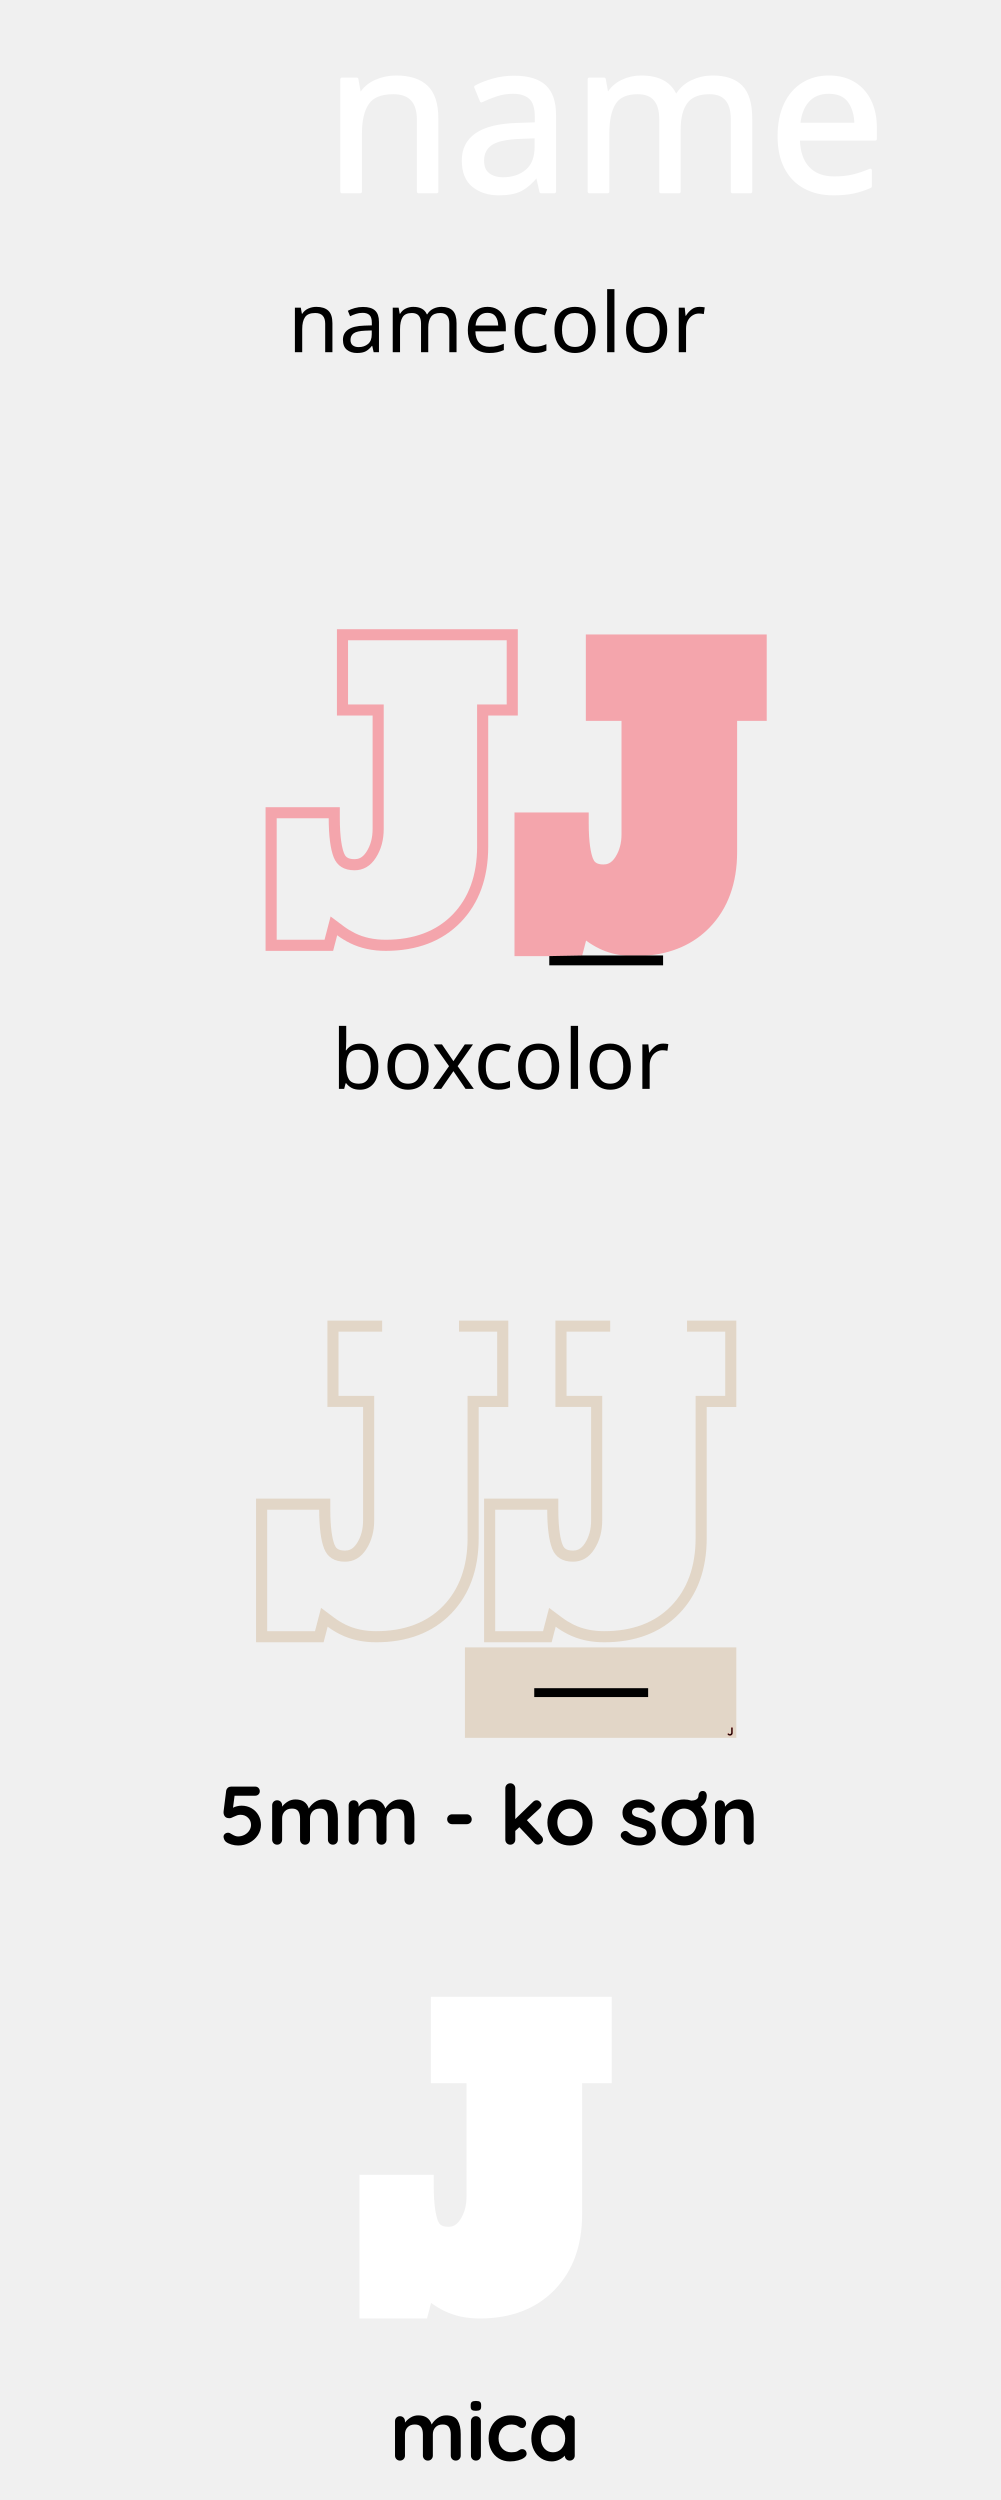
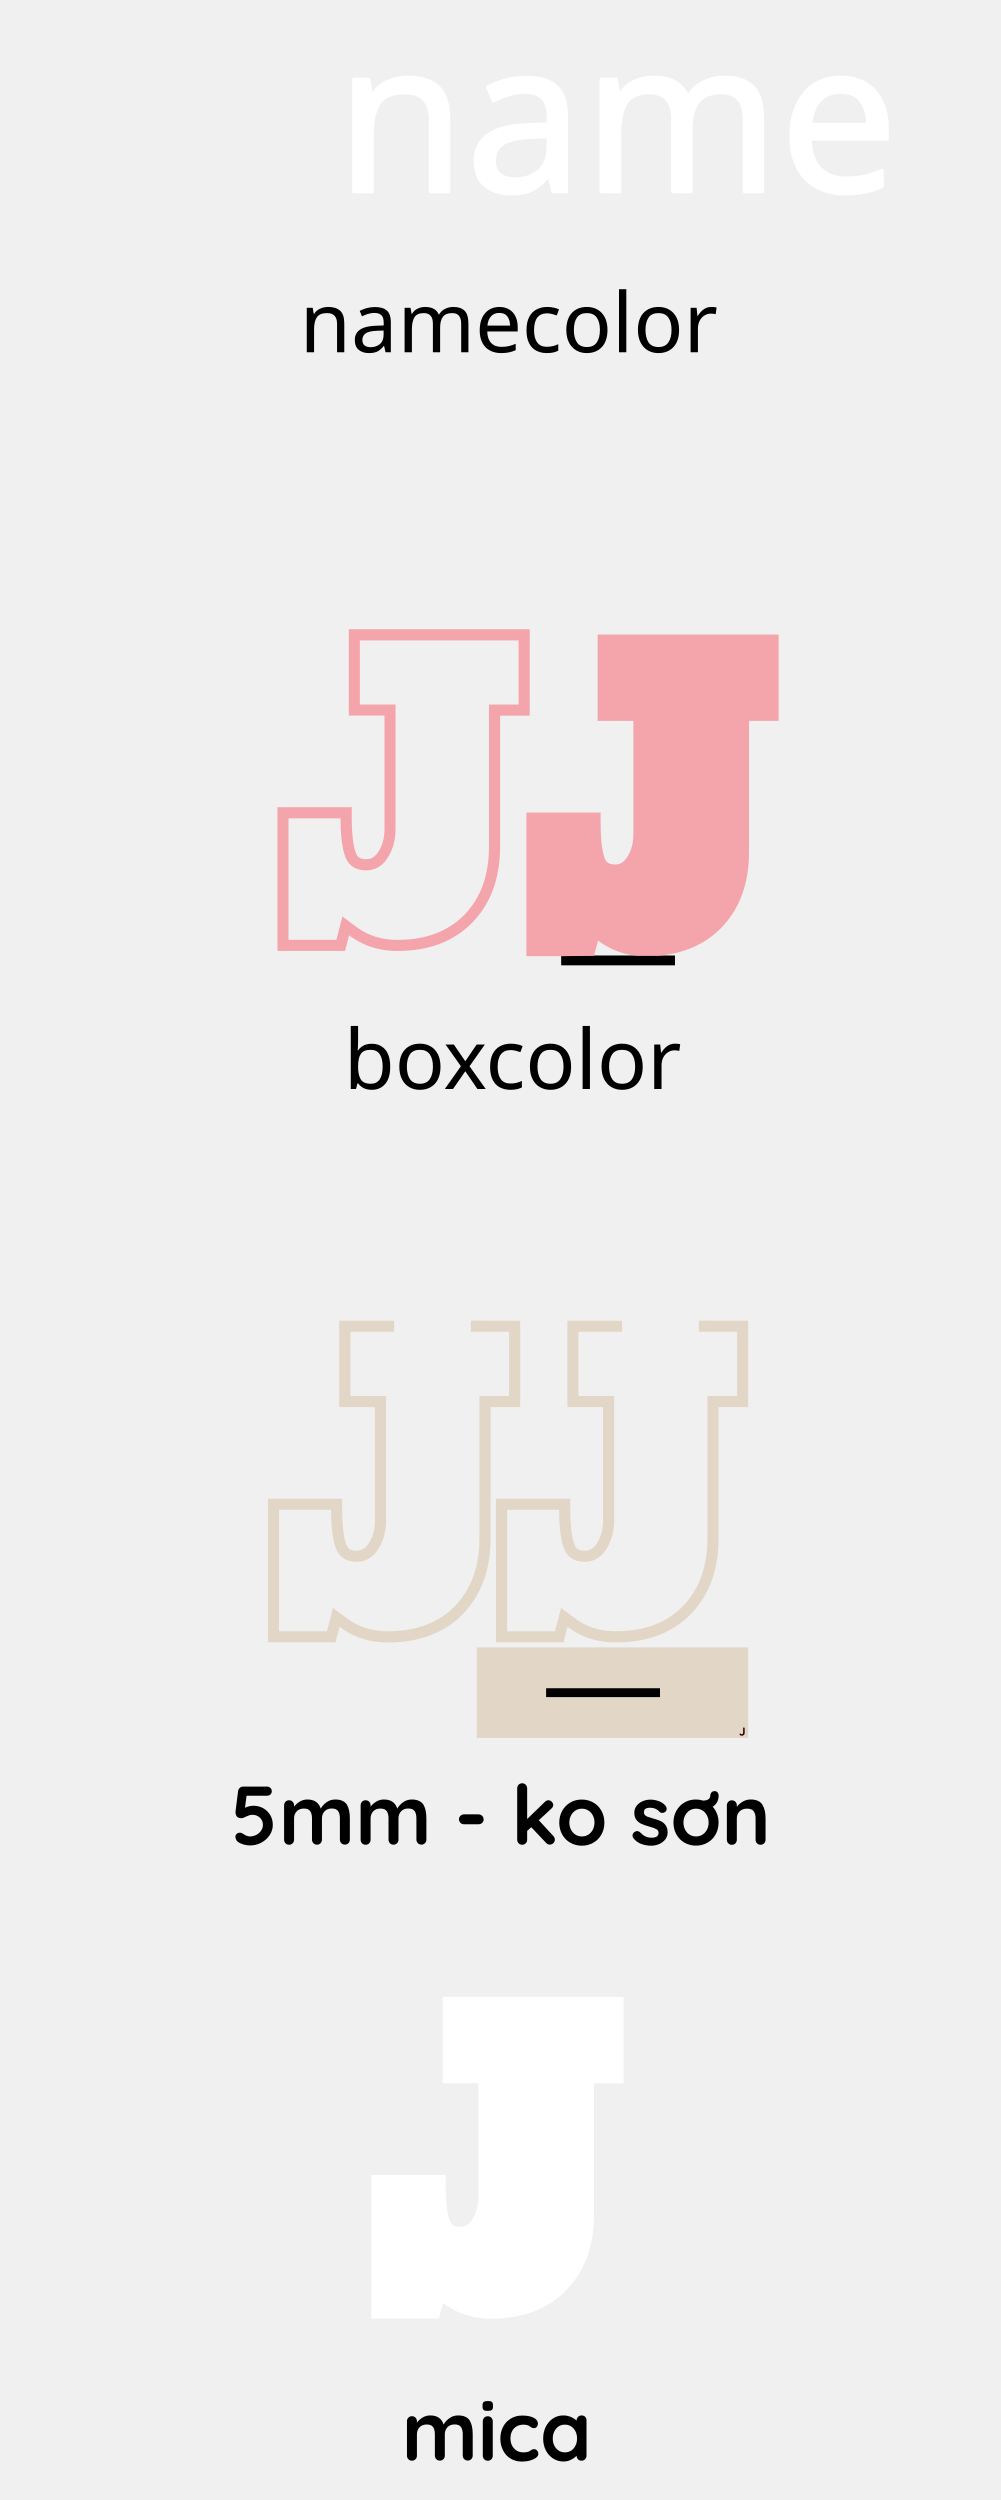
- <svg xmlns="http://www.w3.org/2000/svg" version="1.1" id="Layer_1" x="0px" y="0px" viewBox="0 0 1567.251 3916.8" style="enable-background:new 0 0 1567.251 3916.8;" xml:space="preserve">
-   <style type="text/css">
- 	.st0{fill:#E2D6C7;}
- 	.st1{stroke:#FF0000;stroke-width:0.25;stroke-miterlimit:10;}
- 	.st2{fill:#F4A5AC;}
- 	.st3{fill:#FFFFFF;}
- 	.st4{font-family:'#9Slide03QuicksandBold-Bold';}
- 	.st5{font-size:130px;}
- 	.st6{font-family:'WildSageRegular';}
- 	.st7{font-size:328.742px;}
- 	.st8{fill:none;stroke:#FFFFFF;stroke-width:5;stroke-linecap:round;stroke-linejoin:round;stroke-miterlimit:10;}
- </style>
+ <svg xmlns="http://www.w3.org/2000/svg" version="1.1" id="Layer_1" x="0px" y="0px" viewBox="0 0 1567.3 3916.8" enable-background="new 0 0 1567.3 3916.8" xml:space="preserve">
  <g>
-     <path class="st0" d="M1153.605,2580.996H728.408v141.732h425.197V2580.996z" />
-     <path class="st1" d="M1147.559,2706.651c-0.204-0.204-0.474-0.307-0.81-0.307c-0.3,0-0.564,0.105-0.792,0.315   c-0.229,0.21-0.342,0.471-0.342,0.783v7.56c0,0.336-0.097,0.657-0.288,0.963c-0.192,0.307-0.447,0.549-0.765,0.729   s-0.651,0.27-0.999,0.27c-0.301,0-0.57-0.045-0.811-0.135s-0.474-0.243-0.702-0.459c-0.359-0.36-0.696-0.54-1.008-0.54   c-0.24,0-0.474,0.105-0.702,0.315s-0.342,0.459-0.342,0.747c0,0.204,0.072,0.413,0.216,0.63c0.372,0.504,0.853,0.896,1.44,1.179   c0.588,0.281,1.224,0.423,1.908,0.423c0.779,0,1.499-0.188,2.159-0.567c0.66-0.378,1.183-0.885,1.566-1.521   s0.576-1.314,0.576-2.034v-7.56C1147.866,2707.119,1147.763,2706.855,1147.559,2706.651z" />
+     <path fill="#E2D6C7" d="M1172.2,2581.1H747v141.7h425.2V2581.1z" />
+     <path stroke="#FF0000" stroke-width="0.25" stroke-miterlimit="10" d="M1166.2,2706.8c-0.2-0.2-0.5-0.3-0.8-0.3s-0.6,0.1-0.8,0.3   c-0.2,0.2-0.3,0.5-0.3,0.8v7.6c0,0.3-0.1,0.7-0.3,1c-0.2,0.3-0.4,0.5-0.8,0.7s-0.7,0.3-1,0.3s-0.6,0-0.8-0.1s-0.5-0.2-0.7-0.5   c-0.4-0.4-0.7-0.5-1-0.5c-0.2,0-0.5,0.1-0.7,0.3s-0.3,0.5-0.3,0.7s0.1,0.4,0.2,0.6c0.4,0.5,0.9,0.9,1.4,1.2   c0.6,0.3,1.2,0.4,1.9,0.4c0.8,0,1.5-0.2,2.2-0.6c0.7-0.4,1.2-0.9,1.6-1.5s0.6-1.3,0.6-2v-7.6   C1166.5,2707.2,1166.4,2707,1166.2,2706.8z" />
  </g>
-   <rect x="837.015" y="2644.917" width="178.435" height="13.89" />
-   <path class="st2" d="M917.85,994.029v135.33h55.89v177.62c0,14-3.15,25.73-9.62,35.85c-6.56,10.23-13.46,11.55-18.74,11.55  c-11.76,0-14.64-4.82-16.42-9.35c-3.01-7.63-6.6-23.53-6.6-55.89v-16.23h-116.3v225.12h54.51l51.49-0.66l6.18-23.77  c6.2,4.64,12.97,8.76,20.26,12.36c12.49,6.15,26.44,9.97,41.59,11.41h31.44c41.14-3.2,74.76-17.99,100.1-44.11  c28.69-29.56,43.23-69.37,43.23-118.33v-205.57h46.38v-135.33L917.85,994.029L917.85,994.029z" />
-   <polygon points="1038.87,1496.972 1038.87,1512.379 860.57,1512.379 860.57,1497.946 912.06,1496.972 " />
-   <path class="st3" d="M675.012,3128.429v135.33h55.896v177.621c0,14.002-3.15,25.728-9.626,35.844  c-6.56,10.239-13.461,11.552-18.742,11.552c-11.755,0-14.635-4.819-16.417-9.345c-3.01-7.637-6.599-23.534-6.599-55.89v-16.229  H563.221v225.12h105.824l6.361-24.436c6.199,4.638,12.962,8.767,20.257,12.359c16.264,8.014,34.982,12.077,55.636,12.077  c49.14,0,88.67-15.062,117.492-44.769c28.688-29.566,43.232-69.379,43.232-118.335V3263.76h46.382v-135.33L675.012,3128.429  L675.012,3128.429z" />
-   <path class="st2" d="M527.877,985.733v135.33h55.896v177.621c0,14.002-3.15,25.727-9.626,35.844  c-6.559,10.239-13.461,11.553-18.742,11.553c-11.755,0-14.635-4.819-16.417-9.345c-3.01-7.638-6.6-23.534-6.6-55.89v-16.229H416.086  v225.12H521.91l6.361-24.436c6.199,4.638,12.962,8.767,20.257,12.359c16.264,8.014,34.982,12.077,55.636,12.077  c49.14,0,88.67-15.062,117.492-44.768c28.687-29.566,43.232-69.379,43.232-118.335v-205.568h46.382v-135.33H527.877V985.733z   M793.867,1103.66h-46.382v222.972c0,44.274-12.892,80.01-38.319,106.216c-25.421,26.2-60.749,39.484-105.002,39.484  c-17.962,0-34.093-3.461-47.944-10.285c-6.303-3.104-12.198-6.698-17.523-10.682l-20.742-15.52l-9.499,36.487H433.49V1282.02h81.497  c0.072,27.58,2.699,48.13,7.811,61.098c5.316,13.51,16.288,20.366,32.607,20.366c13.842,0,25.078-6.584,33.396-19.568  c8.329-13.008,12.376-27.802,12.376-45.231V1103.66h-55.896v-100.523h248.587L793.867,1103.66L793.867,1103.66z" />
+   <rect x="855.6" y="2645" width="178.4" height="13.9" />
+   <rect x="879.2" y="1497" width="178.3" height="15.4" />
+   <path fill="#F4A5AC" d="M936.4,994.1v135.3h55.9V1307c0,14-3.2,25.7-9.6,35.8c-6.6,10.2-13.5,11.6-18.7,11.6  c-11.8,0-14.6-4.8-16.4-9.3c-3-7.6-6.6-23.5-6.6-55.9V1273H824.7v225.1h54.5l51.5-0.7l6.2-23.8c6.2,4.6,13,8.8,20.3,12.4  c12.5,6.2,26.4,10,41.6,11.4h31.4c41.1-3.2,74.8-18,100.1-44.1c28.7-29.6,43.2-69.4,43.2-118.3v-205.6h46.4V994.1H936.4L936.4,994.1  z" />
+   <path fill="#FFFFFF" d="M693.6,3128.5v135.4h55.9v177.6c0,14-3.2,25.7-9.6,35.8c-6.6,10.2-13.5,11.6-18.7,11.6  c-11.8,0-14.6-4.8-16.4-9.3c-3-7.6-6.6-23.5-6.6-55.9v-16.2H581.8v225.1h105.8l6.4-24.4c6.2,4.6,13,8.8,20.3,12.4  c16.3,8,35,12.1,55.6,12.1c49.1,0,88.7-15.1,117.5-44.8c28.7-29.6,43.2-69.4,43.2-118.3v-205.7H977v-135.3L693.6,3128.5  L693.6,3128.5z" />
+   <path fill="#F4A5AC" d="M546.5,985.8v135.3h55.9v177.6c0,14-3.2,25.7-9.6,35.8c-6.6,10.2-13.5,11.6-18.7,11.6  c-11.8,0-14.6-4.8-16.4-9.3c-3-7.6-6.6-23.5-6.6-55.9v-16.2H434.7v225.1h105.8l6.4-24.4c6.2,4.6,13,8.8,20.3,12.4  c16.3,8,35,12.1,55.6,12.1c49.1,0,88.7-15.1,117.5-44.8c28.7-29.6,43.2-69.4,43.2-118.3v-205.6h46.4V985.8H546.5L546.5,985.8z   M812.5,1103.8h-46.4v223c0,44.3-12.9,80-38.3,106.2c-25.4,26.2-60.7,39.5-105,39.5c-18,0-34.1-3.5-47.9-10.3  c-6.3-3.1-12.2-6.7-17.5-10.7l-20.9-15.6l-9.5,36.5h-75v-190.3h81.5c0.1,27.6,2.7,48.1,7.8,61.1c5.3,13.5,16.3,20.4,32.6,20.4  c13.8,0,25.1-6.6,33.4-19.6c8.3-13,12.4-27.8,12.4-45.2v-195h-55.9v-100.5h248.7V1103.8L812.5,1103.8z" />
  <g>
-     <path class="st0" d="M719.11,2068.993v17.404h59.832v100.523H732.56v222.972c0,44.273-12.892,80.01-38.319,106.217   c-25.421,26.2-60.749,39.484-105.002,39.484c-17.962,0-34.093-3.461-47.944-10.285c-6.303-3.104-12.198-6.698-17.523-10.682   l-20.742-15.52l-9.499,36.487h-74.967V2365.28h81.497c0.072,27.58,2.699,48.13,7.811,61.098   c5.316,13.51,16.288,20.366,32.607,20.366c13.842,0,25.078-6.583,33.396-19.568c8.329-13.008,12.376-27.802,12.376-45.231V2186.92   h-55.896v-100.523h68.398v-17.404h-85.801v135.33h55.896v177.621c0,14.002-3.15,25.728-9.626,35.844   c-6.559,10.239-13.461,11.553-18.742,11.553c-11.755,0-14.635-4.819-16.417-9.345c-3.01-7.637-6.599-23.534-6.599-55.89v-16.229   H401.161v225.119h105.824l6.361-24.436c6.199,4.638,12.962,8.767,20.257,12.359c16.264,8.014,34.982,12.077,55.636,12.077   c49.14,0,88.67-15.062,117.492-44.768c28.687-29.566,43.232-69.379,43.232-118.335v-205.568h46.382v-135.33H719.11V2068.993z" />
-     <path class="st0" d="M1076.369,2068.993v17.404h59.832v100.523h-46.382v222.972c0,44.274-12.892,80.01-38.319,106.217   c-25.421,26.2-60.748,39.484-105.002,39.484c-17.962,0-34.093-3.461-47.944-10.285c-6.303-3.104-12.198-6.698-17.523-10.682   l-20.742-15.52l-9.499,36.487h-74.966V2365.28h81.497c0.072,27.58,2.699,48.13,7.811,61.098   c5.316,13.51,16.288,20.366,32.607,20.366c13.842,0,25.078-6.583,33.396-19.568c8.329-13.008,12.376-27.802,12.376-45.231V2186.92   h-55.896v-100.523h68.398v-17.404h-85.802v135.33h55.896v177.621c0,14.002-3.15,25.728-9.627,35.844   c-6.559,10.239-13.461,11.553-18.742,11.553c-11.755,0-14.635-4.819-16.417-9.345c-3.01-7.637-6.599-23.534-6.599-55.89v-16.229   H758.421v225.119h105.824l6.361-24.436c6.199,4.638,12.962,8.767,20.257,12.359c16.264,8.014,34.982,12.077,55.636,12.077   c49.14,0,88.67-15.062,117.493-44.768c28.688-29.566,43.232-69.379,43.232-118.335v-205.568h46.382v-135.33h-77.237V2068.993z" />
+     <path fill="#E2D6C7" d="M737.7,2069.1v17.4h59.8V2187h-46.4v223c0,44.3-12.9,80-38.3,106.2c-25.4,26.2-60.7,39.5-105,39.5   c-18,0-34.1-3.5-47.9-10.3c-6.3-3.1-12.2-6.7-17.5-10.7l-20.7-15.5l-9.5,36.5h-75v-190.3h81.5c0.1,27.6,2.7,48.1,7.8,61.1   c5.3,13.5,16.3,20.4,32.6,20.4c13.8,0,25.1-6.6,33.4-19.6c8.3-13,12.4-27.8,12.4-45.2v-195H549v-100.5h68.4v-17.4h-85.9v135.3h55.9   v177.6c0,14-3.2,25.7-9.6,35.8c-6.6,10.2-13.5,11.6-18.7,11.6c-11.8,0-14.6-4.8-16.4-9.3c-3-7.6-6.6-23.5-6.6-55.9v-16.2H419.8   v225.1h105.8l6.4-24.4c6.2,4.6,13,8.8,20.3,12.4c16.3,8,35,12.1,55.6,12.1c49.1,0,88.7-15.1,117.5-44.8   c28.7-29.6,43.2-69.4,43.2-118.3v-205.6H815v-135.3L737.7,2069.1L737.7,2069.1z" />
+     <path fill="#E2D6C7" d="M1095,2069.1v17.4h59.8V2187h-46.4v223c0,44.3-12.9,80-38.3,106.2s-60.7,39.5-105,39.5   c-18,0-34.1-3.5-47.9-10.3c-6.3-3.1-12.2-6.7-17.5-10.7l-20.7-15.5l-9.5,36.5h-75v-190.3H876c0.1,27.6,2.7,48.1,7.8,61.1   c5.3,13.5,16.3,20.4,32.6,20.4c13.8,0,25.1-6.6,33.4-19.6c8.3-13,12.4-27.8,12.4-45.2v-195h-55.9v-100.5h68.4v-17.4h-85.8v135.3   h55.9v177.6c0,14-3.2,25.7-9.6,35.8c-6.6,10.2-13.5,11.6-18.7,11.6c-11.8,0-14.6-4.8-16.4-9.3c-3-7.6-6.6-23.5-6.6-55.9v-16.2H777   v225.1h105.8l6.4-24.4c6.2,4.6,13,8.8,20.3,12.4c16.3,8,35,12.1,55.6,12.1c49.1,0,88.7-15.1,117.5-44.8   c28.7-29.6,43.2-69.4,43.2-118.3v-205.6h46.4v-135.3L1095,2069.1L1095,2069.1L1095,2069.1z" />
  </g>
  <g>
-     <path d="M699.08,3784.21c-5.115,0-9.685,1.475-13.715,4.42c-4.03,2.947-7.042,6.24-9.035,9.881   c-3.035-9.533-10.01-14.301-20.93-14.301c-4.42,0-8.43,1.105-12.025,3.314c-3.598,2.211-6.565,4.875-8.905,7.996v-2.08   c0-2.253-0.737-4.139-2.21-5.655c-1.475-1.516-3.337-2.274-5.59-2.274c-2.255,0-4.117,0.759-5.59,2.274   c-1.475,1.517-2.21,3.402-2.21,5.655v53.689c0,2.255,0.735,4.14,2.21,5.655c1.473,1.517,3.335,2.274,5.59,2.274   c2.252,0,4.115-0.758,5.59-2.274c1.473-1.516,2.21-3.4,2.21-5.655v-33.279c0-4.42,1.365-8.081,4.095-10.985   c2.73-2.903,6.521-4.354,11.375-4.354c4.68,0,7.95,1.364,9.815,4.094c1.863,2.73,2.795,6.48,2.795,11.246v33.279   c0,2.255,0.735,4.14,2.21,5.655c1.473,1.517,3.335,2.274,5.59,2.274c2.252,0,4.115-0.758,5.59-2.274   c1.473-1.516,2.21-3.4,2.21-5.655v-33.279c0-4.42,1.365-8.081,4.095-10.985c2.73-2.903,6.52-4.354,11.375-4.354   c4.68,0,7.95,1.364,9.815,4.094c1.862,2.73,2.795,6.48,2.795,11.246v33.279c0,2.255,0.735,4.14,2.21,5.655   c1.473,1.517,3.335,2.274,5.59,2.274c2.253,0,4.115-0.758,5.59-2.274c1.473-1.516,2.21-3.4,2.21-5.655v-33.279   c0-9.273-1.647-16.531-4.94-21.775C713.595,3786.833,707.66,3784.21,699.08,3784.21z" />
-     <path d="M751.989,3763.021c-1.215-0.953-3.338-1.431-6.37-1.431c-2.86,0-4.94,0.478-6.24,1.431c-1.3,0.954-1.95,2.645-1.95,5.069   v2.47c0,2.428,0.605,4.117,1.82,5.07c1.212,0.955,3.292,1.43,6.24,1.43c3.032,0,5.178-0.455,6.435-1.365   c1.256-0.909,1.885-2.619,1.885-5.135v-2.47C753.808,3765.666,753.202,3763.975,751.989,3763.021z" />
-     <path d="M745.619,3785.511c-2.255,0-4.117,0.759-5.59,2.274c-1.475,1.517-2.21,3.402-2.21,5.655v53.689   c0,2.255,0.735,4.14,2.21,5.655c1.473,1.517,3.335,2.274,5.59,2.274c2.253,0,4.115-0.758,5.59-2.274   c1.473-1.516,2.21-3.4,2.21-5.655v-53.689c0-2.253-0.737-4.139-2.21-5.655C749.734,3786.27,747.872,3785.511,745.619,3785.511z" />
-     <path d="M818.028,3837.121c-1.127,0-2.08,0.175-2.86,0.52c-0.779,0.348-1.625,0.846-2.535,1.496   c-0.909,0.649-1.625,1.104-2.145,1.364c-2.08,1.04-5.245,1.56-9.49,1.56c-5.808,0-10.574-2.057-14.3-6.174   c-3.728-4.116-5.59-9.296-5.59-15.535c0-6.5,1.84-11.766,5.524-15.795c3.683-4.031,8.775-6.045,15.275-6.045   c1.04,0,2.405,0.174,4.095,0.52c1.69,0.348,2.968,0.737,3.835,1.17c0.78,0.435,1.581,0.975,2.405,1.625   c0.822,0.65,1.668,1.17,2.535,1.561c0.865,0.389,1.992,0.584,3.38,0.584c1.82,0,3.293-0.715,4.42-2.145   c1.125-1.43,1.69-3.098,1.69-5.006c0-3.812-2.255-6.867-6.761-9.164c-4.507-2.295-10.444-3.445-17.81-3.445   c-6.587,0-12.48,1.539-17.68,4.615c-5.2,3.077-9.253,7.345-12.155,12.805c-2.904,5.46-4.355,11.7-4.355,18.721   c0,6.76,1.386,12.892,4.16,18.395c2.772,5.504,6.695,9.814,11.766,12.936c5.069,3.119,10.94,4.68,17.614,4.68   c4.506,0,8.753-0.543,12.74-1.625c3.985-1.083,7.192-2.535,9.62-4.355c2.426-1.82,3.64-3.77,3.64-5.85   c0-2.166-0.629-3.943-1.885-5.33C821.906,3837.816,820.193,3837.121,818.028,3837.121z" />
-     <path d="M898.238,3786.42c-1.475-1.473-3.338-2.21-5.59-2.21c-2.254,0-4.117,0.76-5.59,2.275c-1.475,1.518-2.21,3.402-2.21,5.654   v0.131c-2.515-2.34-5.59-4.268-9.23-5.785c-3.64-1.516-7.54-2.275-11.7-2.275c-5.807,0-11.114,1.539-15.925,4.615   c-4.81,3.077-8.603,7.367-11.375,12.869c-2.774,5.506-4.16,11.723-4.16,18.656s1.408,13.129,4.226,18.59   c2.815,5.459,6.65,9.729,11.505,12.805c4.853,3.077,10.27,4.615,16.25,4.615c4.072,0,7.95-0.891,11.635-2.666   c3.683-1.774,6.607-3.92,8.775-6.434c0.085,2.254,0.845,4.117,2.274,5.59c1.43,1.475,3.271,2.209,5.525,2.209   c2.252,0,4.115-0.758,5.59-2.274c1.473-1.516,2.211-3.4,2.211-5.655v-54.99C900.449,3789.8,899.71,3787.895,898.238,3786.42z    M880.167,3835.886c-3.555,4.117-8.146,6.174-13.779,6.174c-5.635,0-10.205-2.057-13.715-6.174   c-3.511-4.116-5.266-9.296-5.266-15.535c0-6.24,1.775-11.44,5.33-15.601c3.553-4.16,8.103-6.239,13.65-6.239   c5.633,0,10.225,2.079,13.779,6.239c3.553,4.16,5.33,9.36,5.33,15.601C885.498,3826.59,883.72,3831.77,880.167,3835.886z" />
+     <path d="M717.7,3784.3c-5.1,0-9.7,1.5-13.7,4.4s-7,6.2-9,9.9c-3-9.5-10-14.3-20.9-14.3c-4.4,0-8.4,1.1-12,3.3s-6.6,4.9-8.9,8v-2.1   c0-2.3-0.7-4.1-2.2-5.7c-1.5-1.5-3.3-2.3-5.6-2.3s-4.1,0.8-5.6,2.3s-2.2,3.4-2.2,5.7v53.7c0,2.3,0.7,4.1,2.2,5.7   c1.5,1.5,3.3,2.3,5.6,2.3s4.1-0.8,5.6-2.3s2.2-3.4,2.2-5.7v-33.3c0-4.4,1.4-8.1,4.1-11c2.7-2.9,6.5-4.4,11.4-4.4   c4.7,0,8,1.4,9.8,4.1c1.9,2.7,2.8,6.5,2.8,11.2v33.3c0,2.3,0.7,4.1,2.2,5.7c1.5,1.5,3.3,2.3,5.6,2.3s4.1-0.8,5.6-2.3   s2.2-3.4,2.2-5.7v-33.3c0-4.4,1.4-8.1,4.1-11c2.7-2.9,6.5-4.4,11.4-4.4c4.7,0,8,1.4,9.8,4.1c1.9,2.7,2.8,6.5,2.8,11.2v33.3   c0,2.3,0.7,4.1,2.2,5.7c1.5,1.5,3.3,2.3,5.6,2.3s4.1-0.8,5.6-2.3s2.2-3.4,2.2-5.7v-33.3c0-9.3-1.6-16.5-4.9-21.8   C732.2,3786.9,726.3,3784.3,717.7,3784.3z" />
+     <path d="M770.6,3763.1c-1.2-1-3.3-1.4-6.4-1.4c-2.9,0-4.9,0.5-6.2,1.4c-1.3,1-2,2.6-2,5.1v2.5c0,2.4,0.6,4.1,1.8,5.1   s3.3,1.4,6.2,1.4c3,0,5.2-0.5,6.4-1.4c1.3-0.9,1.9-2.6,1.9-5.1v-2.5C772.4,3765.8,771.8,3764.1,770.6,3763.1z" />
+     <path d="M764.2,3785.6c-2.3,0-4.1,0.8-5.6,2.3s-2.2,3.4-2.2,5.7v53.7c0,2.3,0.7,4.1,2.2,5.7c1.5,1.5,3.3,2.3,5.6,2.3   s4.1-0.8,5.6-2.3s2.2-3.4,2.2-5.7v-53.7c0-2.3-0.7-4.1-2.2-5.7C768.3,3786.4,766.5,3785.6,764.2,3785.6z" />
+     <path d="M836.6,3837.2c-1.1,0-2.1,0.2-2.9,0.5c-0.8,0.3-1.6,0.8-2.5,1.5c-0.9,0.6-1.6,1.1-2.1,1.4c-2.1,1-5.2,1.6-9.5,1.6   c-5.8,0-10.6-2.1-14.3-6.2c-3.7-4.1-5.6-9.3-5.6-15.5c0-6.5,1.8-11.8,5.5-15.8s8.8-6,15.3-6c1,0,2.4,0.2,4.1,0.5   c1.7,0.3,3,0.7,3.8,1.2c0.8,0.4,1.6,1,2.4,1.6c0.8,0.6,1.7,1.2,2.5,1.6c0.9,0.4,2,0.6,3.4,0.6c1.8,0,3.3-0.7,4.4-2.1   c1.1-1.4,1.7-3.1,1.7-5c0-3.8-2.3-6.9-6.8-9.2s-10.4-3.4-17.8-3.4c-6.6,0-12.5,1.5-17.7,4.6s-9.3,7.3-12.2,12.8s-4.4,11.7-4.4,18.7   c0,6.8,1.4,12.9,4.2,18.4s6.7,9.8,11.8,12.9c5.1,3.1,10.9,4.7,17.6,4.7c4.5,0,8.8-0.5,12.7-1.6c4-1.1,7.2-2.5,9.6-4.4   c2.4-1.8,3.6-3.8,3.6-5.9c0-2.2-0.6-3.9-1.9-5.3C840.5,3837.9,838.8,3837.2,836.6,3837.2z" />
+     <path d="M916.8,3786.5c-1.5-1.5-3.3-2.2-5.6-2.2s-4.1,0.8-5.6,2.3s-2.2,3.4-2.2,5.7v0.1c-2.5-2.3-5.6-4.3-9.2-5.8   c-3.6-1.5-7.5-2.3-11.7-2.3c-5.8,0-11.1,1.5-15.9,4.6c-4.8,3.1-8.6,7.4-11.4,12.9c-2.8,5.5-4.2,11.7-4.2,18.7s1.4,13.1,4.2,18.6   s6.7,9.7,11.5,12.8c4.9,3.1,10.3,4.6,16.2,4.6c4.1,0,8-0.9,11.6-2.7c3.7-1.8,6.6-3.9,8.8-6.4c0.1,2.3,0.8,4.1,2.3,5.6   c1.4,1.5,3.3,2.2,5.5,2.2c2.3,0,4.1-0.8,5.6-2.3s2.2-3.4,2.2-5.7v-55C919,3789.9,918.3,3788,916.8,3786.5z M898.8,3836   c-3.6,4.1-8.1,6.2-13.8,6.2c-5.6,0-10.2-2.1-13.7-6.2c-3.5-4.1-5.3-9.3-5.3-15.5s1.8-11.4,5.3-15.6c3.6-4.2,8.1-6.2,13.7-6.2   c5.6,0,10.2,2.1,13.8,6.2c3.6,4.2,5.3,9.4,5.3,15.6C904.1,3826.7,902.3,3831.9,898.8,3836z" />
  </g>
  <g>
-     <text transform="matrix(1 0 0 1 519.9423 1705.996)" class="st4 st5">boxcolor</text>
-     <text transform="matrix(1 0 0 1 450.9862 551.7542)" class="st4 st5">namecolor</text>
-     <text transform="matrix(1 0 0 1 507.71 300.2769)" class="st3 st6 st7">name</text>
-     <text transform="matrix(1 0 0 1 507.71 300.2769)" class="st8 st6 st7">name</text>
+     <text transform="matrix(1 0 0 1 538.5317 1706.135)" font-family="'#9Slide03QuicksandBold-Bold'" font-size="130px">boxcolor</text>
+     <text transform="matrix(1 0 0 1 469.5756 551.8937)" font-family="'#9Slide03QuicksandBold-Bold'" font-size="130px">namecolor</text>
+     <text transform="matrix(1 0 0 1 526.2994 300.4163)" fill="#FFFFFF" font-family="'WildSageRegular'" font-size="328.742px">name</text>
+     <text transform="matrix(1 0 0 1 526.2994 300.4163)" fill="none" stroke="#FFFFFF" stroke-width="5" stroke-linecap="round" stroke-linejoin="round" stroke-miterlimit="10" font-family="'WildSageRegular'" font-size="328.742px">name</text>
  </g>
  <g>
-     <path d="M393.969,2832.954c-4.638-2.643-9.815-3.965-15.535-3.965c-2.255,0-4.637,0.305-7.15,0.91   c-2.515,0.607-4.595,1.387-6.24,2.34l2.47-18.851h32.24c2.08,0,3.813-0.67,5.2-2.015c1.385-1.343,2.08-3.01,2.08-5.005   c0-2.08-0.695-3.812-2.08-5.2c-1.387-1.385-3.12-2.08-5.2-2.08h-37.57c-1.995,0-3.705,0.585-5.135,1.755   c-1.43,1.17-2.32,2.665-2.665,4.485l-4.03,32.24c-0.087,0.347-0.13,0.954-0.13,1.819c0,2.515,0.715,4.681,2.145,6.5   c1.43,1.82,3.835,2.73,7.215,2.73c0.953,0,1.885-0.173,2.795-0.521c0.91-0.345,2.145-0.909,3.705-1.689   c2.166-1.04,4.03-1.82,5.59-2.34c1.56-0.521,3.335-0.78,5.33-0.78c4.42,0,8.233,1.475,11.44,4.42c3.206,2.947,4.81,6.76,4.81,11.44   c0,3.207-0.932,6.197-2.795,8.97c-1.865,2.774-4.355,4.984-7.475,6.63c-3.12,1.647-6.457,2.47-10.01,2.47   c-2.775,0-5.98-1.125-9.62-3.38c-2.34-1.646-4.29-2.47-5.85-2.47c-2.167,0-3.922,0.63-5.265,1.885   c-1.345,1.258-2.015,2.665-2.015,4.226c0,1.387,0.345,2.859,1.04,4.42c0.692,1.56,1.56,2.774,2.6,3.64   c2.252,1.82,5.177,3.25,8.775,4.29c3.595,1.04,7.085,1.56,10.465,1.56c6.325,0,12.22-1.45,17.68-4.354   c5.46-2.902,9.835-6.825,13.13-11.765c3.292-4.94,4.94-10.313,4.94-16.12c0-5.633-1.322-10.746-3.965-15.34   C402.245,2839.216,398.604,2835.598,393.969,2832.954z" />
-     <path d="M506.614,2819.239c-5.115,0-9.685,1.475-13.715,4.42c-4.03,2.947-7.042,6.24-9.035,9.88   c-3.035-9.532-10.01-14.3-20.93-14.3c-4.42,0-8.43,1.104-12.025,3.314c-3.598,2.21-6.565,4.875-8.905,7.995v-2.08   c0-2.252-0.737-4.138-2.21-5.654c-1.475-1.516-3.337-2.275-5.59-2.275c-2.255,0-4.117,0.76-5.59,2.275   c-1.475,1.517-2.21,3.402-2.21,5.654v53.69c0,2.255,0.735,4.14,2.21,5.655c1.473,1.517,3.335,2.274,5.59,2.274   c2.252,0,4.115-0.758,5.59-2.274c1.473-1.516,2.21-3.4,2.21-5.655v-33.28c0-4.42,1.365-8.08,4.095-10.984   c2.73-2.903,6.521-4.355,11.375-4.355c4.68,0,7.95,1.365,9.815,4.095c1.863,2.73,2.795,6.48,2.795,11.245v33.28   c0,2.255,0.735,4.14,2.21,5.655c1.473,1.517,3.335,2.274,5.59,2.274c2.252,0,4.115-0.758,5.59-2.274   c1.473-1.516,2.21-3.4,2.21-5.655v-33.28c0-4.42,1.365-8.08,4.095-10.984c2.73-2.903,6.52-4.355,11.375-4.355   c4.68,0,7.95,1.365,9.815,4.095c1.862,2.73,2.795,6.48,2.795,11.245v33.28c0,2.255,0.735,4.14,2.21,5.655   c1.473,1.517,3.335,2.274,5.59,2.274c2.253,0,4.115-0.758,5.59-2.274c1.473-1.516,2.21-3.4,2.21-5.655v-33.28   c0-9.272-1.647-16.53-4.94-21.774C521.129,2821.861,515.194,2819.239,506.614,2819.239z" />
-     <path d="M626.473,2819.239c-5.115,0-9.686,1.475-13.715,4.42c-4.03,2.947-7.042,6.24-9.035,9.88   c-3.035-9.532-10.01-14.3-20.93-14.3c-4.42,0-8.43,1.104-12.025,3.314c-3.598,2.21-6.565,4.875-8.905,7.995v-2.08   c0-2.252-0.737-4.138-2.21-5.654c-1.475-1.516-3.337-2.275-5.59-2.275c-2.255,0-4.117,0.76-5.59,2.275   c-1.475,1.517-2.21,3.402-2.21,5.654v53.69c0,2.255,0.735,4.14,2.21,5.655c1.473,1.517,3.335,2.274,5.59,2.274   c2.252,0,4.115-0.758,5.59-2.274c1.473-1.516,2.21-3.4,2.21-5.655v-33.28c0-4.42,1.365-8.08,4.095-10.984   c2.73-2.903,6.521-4.355,11.375-4.355c4.68,0,7.95,1.365,9.815,4.095c1.863,2.73,2.795,6.48,2.795,11.245v33.28   c0,2.255,0.735,4.14,2.21,5.655c1.473,1.517,3.335,2.274,5.59,2.274c2.252,0,4.115-0.758,5.59-2.274   c1.473-1.516,2.21-3.4,2.21-5.655v-33.28c0-4.42,1.365-8.08,4.095-10.984c2.73-2.903,6.52-4.355,11.375-4.355   c4.68,0,7.95,1.365,9.814,4.095c1.863,2.73,2.795,6.48,2.795,11.245v33.28c0,2.255,0.735,4.14,2.21,5.655   c1.473,1.517,3.336,2.274,5.591,2.274c2.252,0,4.115-0.758,5.59-2.274c1.473-1.516,2.21-3.4,2.21-5.655v-33.28   c0-9.272-1.647-16.53-4.94-21.774C640.989,2821.861,635.053,2819.239,626.473,2819.239z" />
-     <path d="M731.123,2842.508h-22.62c-2.254,0-4.14,0.737-5.654,2.21c-1.518,1.475-2.275,3.295-2.275,5.46   c0,2.255,0.758,4.118,2.275,5.591c1.515,1.475,3.4,2.21,5.654,2.21h22.62c2.253,0,4.138-0.716,5.655-2.146   c1.516-1.43,2.275-3.228,2.275-5.395c0-2.253-0.76-4.138-2.275-5.655C735.26,2843.268,733.375,2842.508,731.123,2842.508z" />
-     <path d="M825.501,2851.739l19.63-18.07c2.08-1.82,3.12-3.77,3.12-5.85c0-1.646-0.76-3.271-2.274-4.875   c-1.518-1.603-3.23-2.405-5.136-2.405c-2.167,0-4.074,0.825-5.72,2.47l-27.82,26.91v-48.1c0-2.253-0.737-4.138-2.21-5.655   c-1.475-1.516-3.337-2.275-5.59-2.275c-2.255,0-4.117,0.76-5.59,2.275c-1.475,1.518-2.21,3.402-2.21,5.655v80.34   c0,2.255,0.735,4.14,2.21,5.655c1.473,1.517,3.335,2.274,5.59,2.274c2.253,0,4.115-0.758,5.59-2.274   c1.473-1.516,2.21-3.4,2.21-5.655v-13.65l6.37-5.85l23.4,24.7c1.56,1.734,3.465,2.6,5.72,2.6c1.905,0,3.705-0.735,5.396-2.21   c1.689-1.473,2.534-3.293,2.534-5.46c0-2.165-0.824-4.115-2.47-5.85L825.501,2851.739z" />
-     <path d="M910.846,2823.854c-5.418-3.076-11.375-4.615-17.875-4.615c-6.588,0-12.567,1.539-17.94,4.615   c-5.374,3.077-9.62,7.367-12.739,12.869c-3.12,5.505-4.681,11.723-4.681,18.655c0,6.935,1.561,13.152,4.681,18.655   c3.119,5.505,7.365,9.772,12.739,12.805c5.373,3.035,11.353,4.55,17.94,4.55c6.5,0,12.457-1.515,17.875-4.55   c5.415-3.032,9.685-7.3,12.805-12.805c3.12-5.503,4.68-11.721,4.68-18.655c0-6.933-1.56-13.15-4.68-18.655   C920.531,2831.221,916.261,2826.931,910.846,2823.854z M910.066,2866.689c-1.777,3.294-4.16,5.85-7.149,7.67   c-2.99,1.819-6.306,2.729-9.945,2.729c-3.641,0-6.955-0.91-9.945-2.729c-2.99-1.82-5.375-4.376-7.149-7.67   c-1.777-3.293-2.665-7.063-2.665-11.311c0-4.245,0.888-8.037,2.665-11.375c1.774-3.335,4.159-5.915,7.149-7.734   c2.99-1.82,6.305-2.73,9.945-2.73s6.955,0.91,9.945,2.73c2.989,1.819,5.372,4.399,7.149,7.734c1.775,3.338,2.665,7.13,2.665,11.375   C912.731,2859.625,911.841,2863.396,910.066,2866.689z" />
-     <path d="M1016.21,2852.909c-3.12-1.386-7.02-2.73-11.699-4.03c-3.381-0.952-6.003-1.755-7.865-2.405   c-1.865-0.649-3.402-1.56-4.615-2.729c-1.215-1.17-1.82-2.708-1.82-4.615c0-4.765,3.293-7.149,9.88-7.149   c3.12,0,5.915,0.564,8.386,1.689c2.47,1.128,4.484,2.645,6.045,4.55c1.213,1.215,2.772,1.82,4.68,1.82   c1.561,0,2.945-0.476,4.16-1.43c1.646-1.3,2.47-2.945,2.47-4.94c0-1.732-0.564-3.293-1.689-4.68c-2.515-3.205-5.98-5.633-10.4-7.28   c-4.42-1.646-8.84-2.47-13.26-2.47c-4.335,0-8.43,0.845-12.285,2.535c-3.857,1.689-6.978,4.074-9.36,7.149   c-2.385,3.077-3.574,6.695-3.574,10.855c0,4.768,1.147,8.56,3.444,11.375c2.296,2.817,5.025,4.92,8.19,6.305   c3.162,1.388,7.258,2.774,12.285,4.16c4.853,1.3,8.428,2.6,10.725,3.9c2.295,1.3,3.445,3.207,3.445,5.72   c0,4.854-3.38,7.41-10.141,7.67c-3.987,0-7.39-0.65-10.205-1.95c-2.817-1.3-5.524-3.293-8.125-5.979   c-1.646-1.646-3.38-2.471-5.199-2.471c-1.301,0-2.558,0.391-3.771,1.17c-2.255,1.561-3.38,3.468-3.38,5.721   c0,1.56,0.39,2.859,1.17,3.899c3.12,4.248,7.15,7.325,12.09,9.23s10.271,2.859,15.99,2.859c4.16,0,8.21-0.824,12.155-2.47   c3.942-1.646,7.17-4.05,9.685-7.215c2.513-3.163,3.771-6.867,3.771-11.115c0-4.68-1.085-8.45-3.25-11.31   C1021.973,2856.418,1019.331,2854.296,1016.21,2852.909z" />
-     <path d="M1105,2823.074c1.561-3.075,2.341-6.478,2.341-10.205c0-1.732-0.521-3.315-1.561-4.745s-2.645-2.145-4.81-2.145   c-2.08,0-3.705,0.715-4.875,2.145s-1.755,3.013-1.755,4.745c0,2.688-0.976,4.702-2.926,6.045c-1.949,1.345-4.659,2.015-8.125,2.015   v0.131c-3.814-1.213-7.627-1.82-11.439-1.82c-6.588,0-12.567,1.539-17.94,4.615c-5.374,3.077-9.62,7.367-12.739,12.869   c-3.12,5.505-4.681,11.723-4.681,18.655c0,6.935,1.561,13.152,4.681,18.655c3.119,5.505,7.365,9.772,12.739,12.805   c5.373,3.035,11.353,4.55,17.94,4.55c6.5,0,12.457-1.515,17.875-4.55c5.415-3.032,9.685-7.3,12.805-12.805   c3.12-5.503,4.68-11.721,4.68-18.655c0-4.853-0.802-9.402-2.404-13.649c-1.604-4.246-3.88-8.016-6.825-11.311   C1101.1,2828.598,1103.44,2826.151,1105,2823.074z M1088.945,2866.689c-1.777,3.294-4.16,5.85-7.149,7.67   c-2.99,1.819-6.306,2.729-9.945,2.729c-3.641,0-6.955-0.91-9.945-2.729c-2.99-1.82-5.375-4.376-7.149-7.67   c-1.777-3.293-2.665-7.063-2.665-11.311c0-4.245,0.888-8.037,2.665-11.375c1.774-3.335,4.159-5.915,7.149-7.734   c2.99-1.82,6.305-2.73,9.945-2.73c3.64,0,6.955,0.91,9.945,2.73c2.989,1.819,5.372,4.399,7.149,7.734   c1.775,3.338,2.665,7.13,2.665,11.375C1091.61,2859.625,1090.72,2863.396,1088.945,2866.689z" />
-     <path d="M1175.72,2827.104c-3.38-5.243-9.49-7.865-18.33-7.865c-4.507,0-8.645,1.127-12.415,3.38   c-3.77,2.255-6.825,4.94-9.165,8.06v-2.21c0-2.252-0.737-4.138-2.21-5.654c-1.475-1.516-3.337-2.275-5.59-2.275   c-2.255,0-4.117,0.76-5.59,2.275c-1.475,1.517-2.21,3.402-2.21,5.654v53.69c0,2.255,0.735,4.14,2.21,5.655   c1.473,1.517,3.335,2.274,5.59,2.274c2.253,0,4.115-0.758,5.59-2.274c1.473-1.516,2.21-3.4,2.21-5.655v-33.28   c0-4.42,1.431-8.08,4.29-10.984c2.86-2.903,6.803-4.355,11.83-4.355c4.853,0,8.275,1.365,10.271,4.095   c1.992,2.73,2.989,6.48,2.989,11.245v33.28c0,2.255,0.735,4.14,2.21,5.655c1.473,1.517,3.336,2.274,5.591,2.274   c2.252,0,4.115-0.758,5.59-2.274c1.473-1.516,2.21-3.4,2.21-5.655v-33.28C1180.791,2839.606,1179.1,2832.348,1175.72,2827.104z" />
+     <path d="M412.6,2833.1c-4.6-2.6-9.8-4-15.5-4c-2.3,0-4.6,0.3-7.1,0.9c-2.5,0.6-4.6,1.4-6.2,2.3l2.5-18.9h32.2c2.1,0,3.8-0.7,5.2-2   c1.4-1.3,2.1-3,2.1-5c0-2.1-0.7-3.8-2.1-5.2s-3.1-2.1-5.2-2.1h-37.6c-2,0-3.7,0.6-5.1,1.8s-2.3,2.7-2.7,4.5l-4,32.2   c-0.1,0.3-0.1,1-0.1,1.8c0,2.5,0.7,4.7,2.1,6.5s3.8,2.7,7.2,2.7c1,0,1.9-0.2,2.8-0.5s2.1-0.9,3.7-1.7c2.2-1,4-1.8,5.6-2.3   s3.3-0.8,5.3-0.8c4.4,0,8.2,1.5,11.4,4.4c3.2,2.9,4.8,6.8,4.8,11.4c0,3.2-0.9,6.2-2.8,9s-4.4,5-7.5,6.6s-6.5,2.5-10,2.5   c-2.8,0-6-1.1-9.6-3.4c-2.3-1.6-4.3-2.5-5.9-2.5c-2.2,0-3.9,0.6-5.3,1.9c-1.3,1.3-2,2.7-2,4.2c0,1.4,0.3,2.9,1,4.4   c0.7,1.6,1.6,2.8,2.6,3.6c2.3,1.8,5.2,3.2,8.8,4.3c3.6,1,7.1,1.6,10.5,1.6c6.3,0,12.2-1.4,17.7-4.4c5.5-2.9,9.8-6.8,13.1-11.8   c3.3-4.9,4.9-10.3,4.9-16.1c0-5.6-1.3-10.7-4-15.3C420.8,2839.3,417.2,2835.7,412.6,2833.1z" />
+     <path d="M525.2,2819.3c-5.1,0-9.7,1.5-13.7,4.4s-7,6.2-9,9.9c-3-9.5-10-14.3-20.9-14.3c-4.4,0-8.4,1.1-12,3.3s-6.6,4.9-8.9,8v-2.1   c0-2.3-0.7-4.1-2.2-5.7c-1.5-1.5-3.3-2.3-5.6-2.3c-2.3,0-4.1,0.8-5.6,2.3s-2.2,3.4-2.2,5.7v53.7c0,2.3,0.7,4.1,2.2,5.7   c1.5,1.5,3.3,2.3,5.6,2.3c2.3,0,4.1-0.8,5.6-2.3s2.2-3.4,2.2-5.7v-33.3c0-4.4,1.4-8.1,4.1-11s6.5-4.4,11.4-4.4c4.7,0,8,1.4,9.8,4.1   c1.9,2.7,2.8,6.5,2.8,11.2v33.3c0,2.3,0.7,4.1,2.2,5.7c1.5,1.5,3.3,2.3,5.6,2.3s4.1-0.8,5.6-2.3s2.2-3.4,2.2-5.7v-33.3   c0-4.4,1.4-8.1,4.1-11c2.7-2.9,6.5-4.4,11.4-4.4c4.7,0,8,1.4,9.8,4.1c1.9,2.7,2.8,6.5,2.8,11.2v33.3c0,2.3,0.7,4.1,2.2,5.7   c1.5,1.5,3.3,2.3,5.6,2.3s4.1-0.8,5.6-2.3s2.2-3.4,2.2-5.7v-33.3c0-9.3-1.6-16.5-4.9-21.8C539.7,2822,533.8,2819.3,525.2,2819.3z" />
+     <path d="M645.1,2819.3c-5.1,0-9.7,1.5-13.7,4.4s-7,6.2-9,9.9c-3-9.5-10-14.3-20.9-14.3c-4.4,0-8.4,1.1-12,3.3s-6.6,4.9-8.9,8v-2.1   c0-2.3-0.7-4.1-2.2-5.7c-1.5-1.5-3.3-2.3-5.6-2.3s-4.1,0.8-5.6,2.3s-2.2,3.4-2.2,5.7v53.7c0,2.3,0.7,4.1,2.2,5.7   c1.5,1.5,3.3,2.3,5.6,2.3s4.1-0.8,5.6-2.3s2.2-3.4,2.2-5.7v-33.3c0-4.4,1.4-8.1,4.1-11c2.7-2.9,6.5-4.4,11.4-4.4   c4.7,0,8,1.4,9.8,4.1c1.9,2.7,2.8,6.5,2.8,11.2v33.3c0,2.3,0.7,4.1,2.2,5.7c1.5,1.5,3.3,2.3,5.6,2.3s4.1-0.8,5.6-2.3   s2.2-3.4,2.2-5.7v-33.3c0-4.4,1.4-8.1,4.1-11c2.7-2.9,6.5-4.4,11.4-4.4c4.7,0,8,1.4,9.8,4.1c1.9,2.7,2.8,6.5,2.8,11.2v33.3   c0,2.3,0.7,4.1,2.2,5.7c1.5,1.5,3.3,2.3,5.6,2.3s4.1-0.8,5.6-2.3s2.2-3.4,2.2-5.7v-33.3c0-9.3-1.6-16.5-4.9-21.8   C659.6,2822,653.6,2819.3,645.1,2819.3z" />
+     <path d="M749.7,2842.6h-22.6c-2.3,0-4.1,0.7-5.7,2.2c-1.5,1.5-2.3,3.3-2.3,5.5c0,2.3,0.8,4.1,2.3,5.6s3.4,2.2,5.7,2.2h22.6   c2.3,0,4.1-0.7,5.7-2.1c1.5-1.4,2.3-3.2,2.3-5.4c0-2.3-0.8-4.1-2.3-5.7C753.9,2843.4,752,2842.6,749.7,2842.6z" />
+     <path d="M844.1,2851.8l19.6-18.1c2.1-1.8,3.1-3.8,3.1-5.9c0-1.6-0.8-3.3-2.3-4.9c-1.5-1.6-3.2-2.4-5.1-2.4c-2.2,0-4.1,0.8-5.7,2.5   l-27.8,26.9v-48c0-2.3-0.7-4.1-2.2-5.7c-1.5-1.5-3.3-2.3-5.6-2.3s-4.1,0.8-5.6,2.3s-2.2,3.4-2.2,5.7v80.3c0,2.3,0.7,4.1,2.2,5.7   c1.5,1.5,3.3,2.3,5.6,2.3s4.1-0.8,5.6-2.3s2.2-3.4,2.2-5.7v-13.6l6.4-5.9l23.4,24.7c1.6,1.7,3.5,2.6,5.7,2.6c1.9,0,3.7-0.7,5.4-2.2   s2.5-3.3,2.5-5.5s-0.8-4.1-2.5-5.9L844.1,2851.8z" />
+     <path d="M929.4,2824c-5.4-3.1-11.4-4.6-17.9-4.6c-6.6,0-12.6,1.5-17.9,4.6c-5.4,3.1-9.6,7.4-12.7,12.9c-3.1,5.5-4.7,11.7-4.7,18.7   c0,6.9,1.6,13.2,4.7,18.7c3.1,5.5,7.4,9.8,12.7,12.8c5.4,3,11.4,4.6,17.9,4.6s12.5-1.5,17.9-4.6c5.4-3,9.7-7.3,12.8-12.8   s4.7-11.7,4.7-18.7c0-6.9-1.6-13.1-4.7-18.7C939.1,2831.3,934.9,2827,929.4,2824z M928.7,2866.8c-1.8,3.3-4.2,5.9-7.1,7.7   c-3,1.8-6.3,2.7-9.9,2.7c-3.6,0-7-0.9-9.9-2.7c-3-1.8-5.4-4.4-7.1-7.7c-1.8-3.3-2.7-7.1-2.7-11.3s0.9-8,2.7-11.4   c1.8-3.3,4.2-5.9,7.1-7.7c3-1.8,6.3-2.7,9.9-2.7s7,0.9,9.9,2.7c3,1.8,5.4,4.4,7.1,7.7c1.8,3.3,2.7,7.1,2.7,11.4   C931.3,2859.7,930.4,2863.5,928.7,2866.8z" />
+     <path d="M1034.8,2853c-3.1-1.4-7-2.7-11.7-4c-3.4-1-6-1.8-7.9-2.4c-1.9-0.6-3.4-1.6-4.6-2.7c-1.2-1.2-1.8-2.7-1.8-4.6   c0-4.8,3.3-7.1,9.9-7.1c3.1,0,5.9,0.6,8.4,1.7c2.5,1.1,4.5,2.6,6,4.6c1.2,1.2,2.8,1.8,4.7,1.8c1.6,0,2.9-0.5,4.2-1.4   c1.6-1.3,2.5-2.9,2.5-4.9c0-1.7-0.6-3.3-1.7-4.7c-2.5-3.2-6-5.6-10.4-7.3c-4.4-1.6-8.8-2.5-13.3-2.5c-4.3,0-8.4,0.8-12.3,2.5   s-7,4.1-9.4,7.1c-2.4,3.1-3.6,6.7-3.6,10.9c0,4.8,1.1,8.6,3.4,11.4c2.3,2.8,5,4.9,8.2,6.3c3.2,1.4,7.3,2.8,12.3,4.2   c4.9,1.3,8.4,2.6,10.7,3.9c2.3,1.3,3.4,3.2,3.4,5.7c0,4.9-3.4,7.4-10.1,7.7c-4,0-7.4-0.6-10.2-1.9c-2.8-1.3-5.5-3.3-8.1-6   c-1.6-1.6-3.4-2.5-5.2-2.5c-1.3,0-2.6,0.4-3.8,1.2c-2.3,1.6-3.4,3.5-3.4,5.7c0,1.6,0.4,2.9,1.2,3.9c3.1,4.2,7.2,7.3,12.1,9.2   s10.3,2.9,16,2.9c4.2,0,8.2-0.8,12.2-2.5c3.9-1.6,7.2-4.1,9.7-7.2c2.5-3.2,3.8-6.9,3.8-11.1c0-4.7-1.1-8.4-3.2-11.3   C1040.6,2856.5,1037.9,2854.4,1034.8,2853z" />
+     <path d="M1123.6,2823.2c1.6-3.1,2.3-6.5,2.3-10.2c0-1.7-0.5-3.3-1.6-4.7s-2.6-2.1-4.8-2.1c-2.1,0-3.7,0.7-4.9,2.1s-1.8,3-1.8,4.7   c0,2.7-1,4.7-2.9,6s-4.7,2-8.1,2v0.1c-3.8-1.2-7.6-1.8-11.4-1.8c-6.6,0-12.6,1.5-17.9,4.6c-5.4,3.1-9.6,7.4-12.7,12.9   s-4.7,11.7-4.7,18.7c0,6.9,1.6,13.2,4.7,18.7s7.4,9.8,12.7,12.8c5.4,3,11.4,4.6,17.9,4.6s12.5-1.5,17.9-4.6   c5.4-3,9.7-7.3,12.8-12.8c3.1-5.5,4.7-11.7,4.7-18.7c0-4.9-0.8-9.4-2.4-13.6c-1.6-4.2-3.9-8-6.8-11.3   C1119.7,2828.7,1122,2826.3,1123.6,2823.2z M1107.5,2866.8c-1.8,3.3-4.2,5.9-7.1,7.7c-3,1.8-6.3,2.7-9.9,2.7s-7-0.9-9.9-2.7   c-3-1.8-5.4-4.4-7.1-7.7c-1.8-3.3-2.7-7.1-2.7-11.3s0.9-8,2.7-11.4c1.8-3.3,4.2-5.9,7.1-7.7c3-1.8,6.3-2.7,9.9-2.7s7,0.9,9.9,2.7   c3,1.8,5.4,4.4,7.1,7.7c1.8,3.3,2.7,7.1,2.7,11.4C1110.2,2859.7,1109.3,2863.5,1107.5,2866.8z" />
+     <path d="M1194.3,2827.2c-3.4-5.2-9.5-7.9-18.3-7.9c-4.5,0-8.6,1.1-12.4,3.4c-3.8,2.3-6.8,4.9-9.2,8.1v-2.2c0-2.3-0.7-4.1-2.2-5.7   c-1.5-1.5-3.3-2.3-5.6-2.3c-2.3,0-4.1,0.8-5.6,2.3s-2.2,3.4-2.2,5.7v53.7c0,2.3,0.7,4.1,2.2,5.7c1.5,1.5,3.3,2.3,5.6,2.3   c2.3,0,4.1-0.8,5.6-2.3s2.2-3.4,2.2-5.7V2849c0-4.4,1.4-8.1,4.3-11s6.8-4.4,11.8-4.4c4.9,0,8.3,1.4,10.3,4.1c2,2.7,3,6.5,3,11.2   v33.3c0,2.3,0.7,4.1,2.2,5.7c1.5,1.5,3.3,2.3,5.6,2.3c2.3,0,4.1-0.8,5.6-2.3s2.2-3.4,2.2-5.7v-33.3   C1199.4,2839.7,1197.7,2832.5,1194.3,2827.2z" />
  </g>
</svg>
